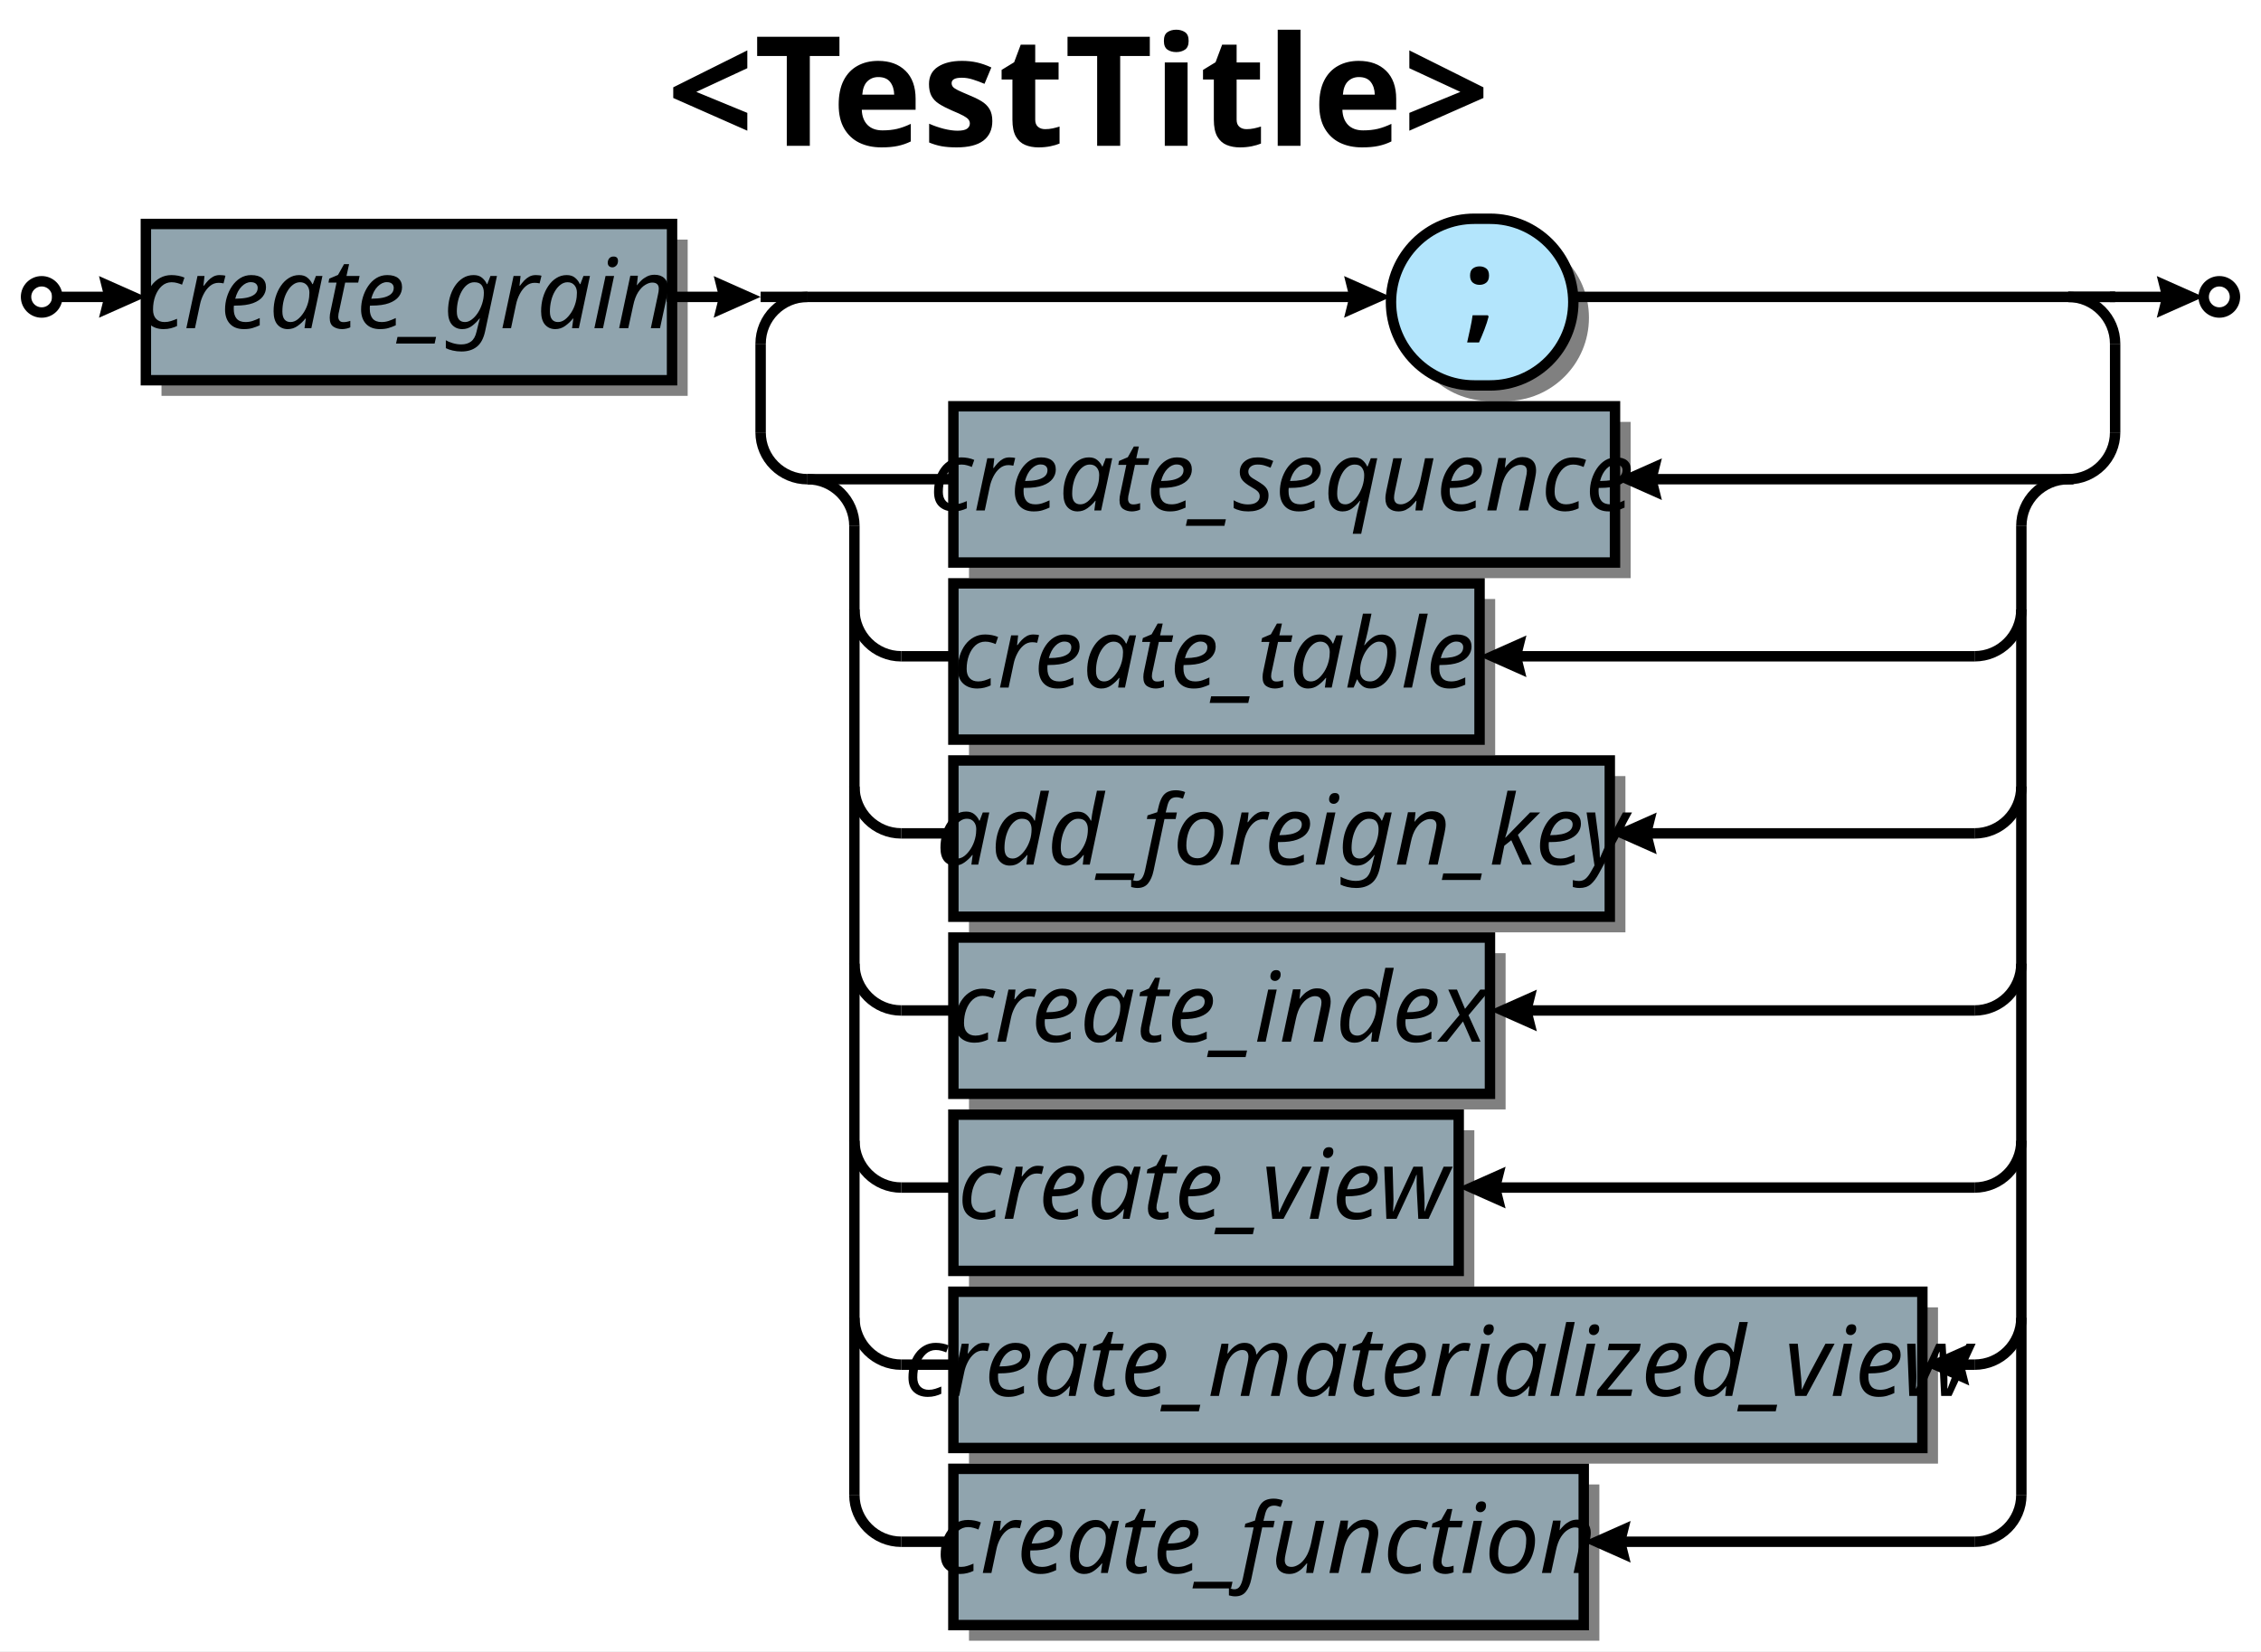
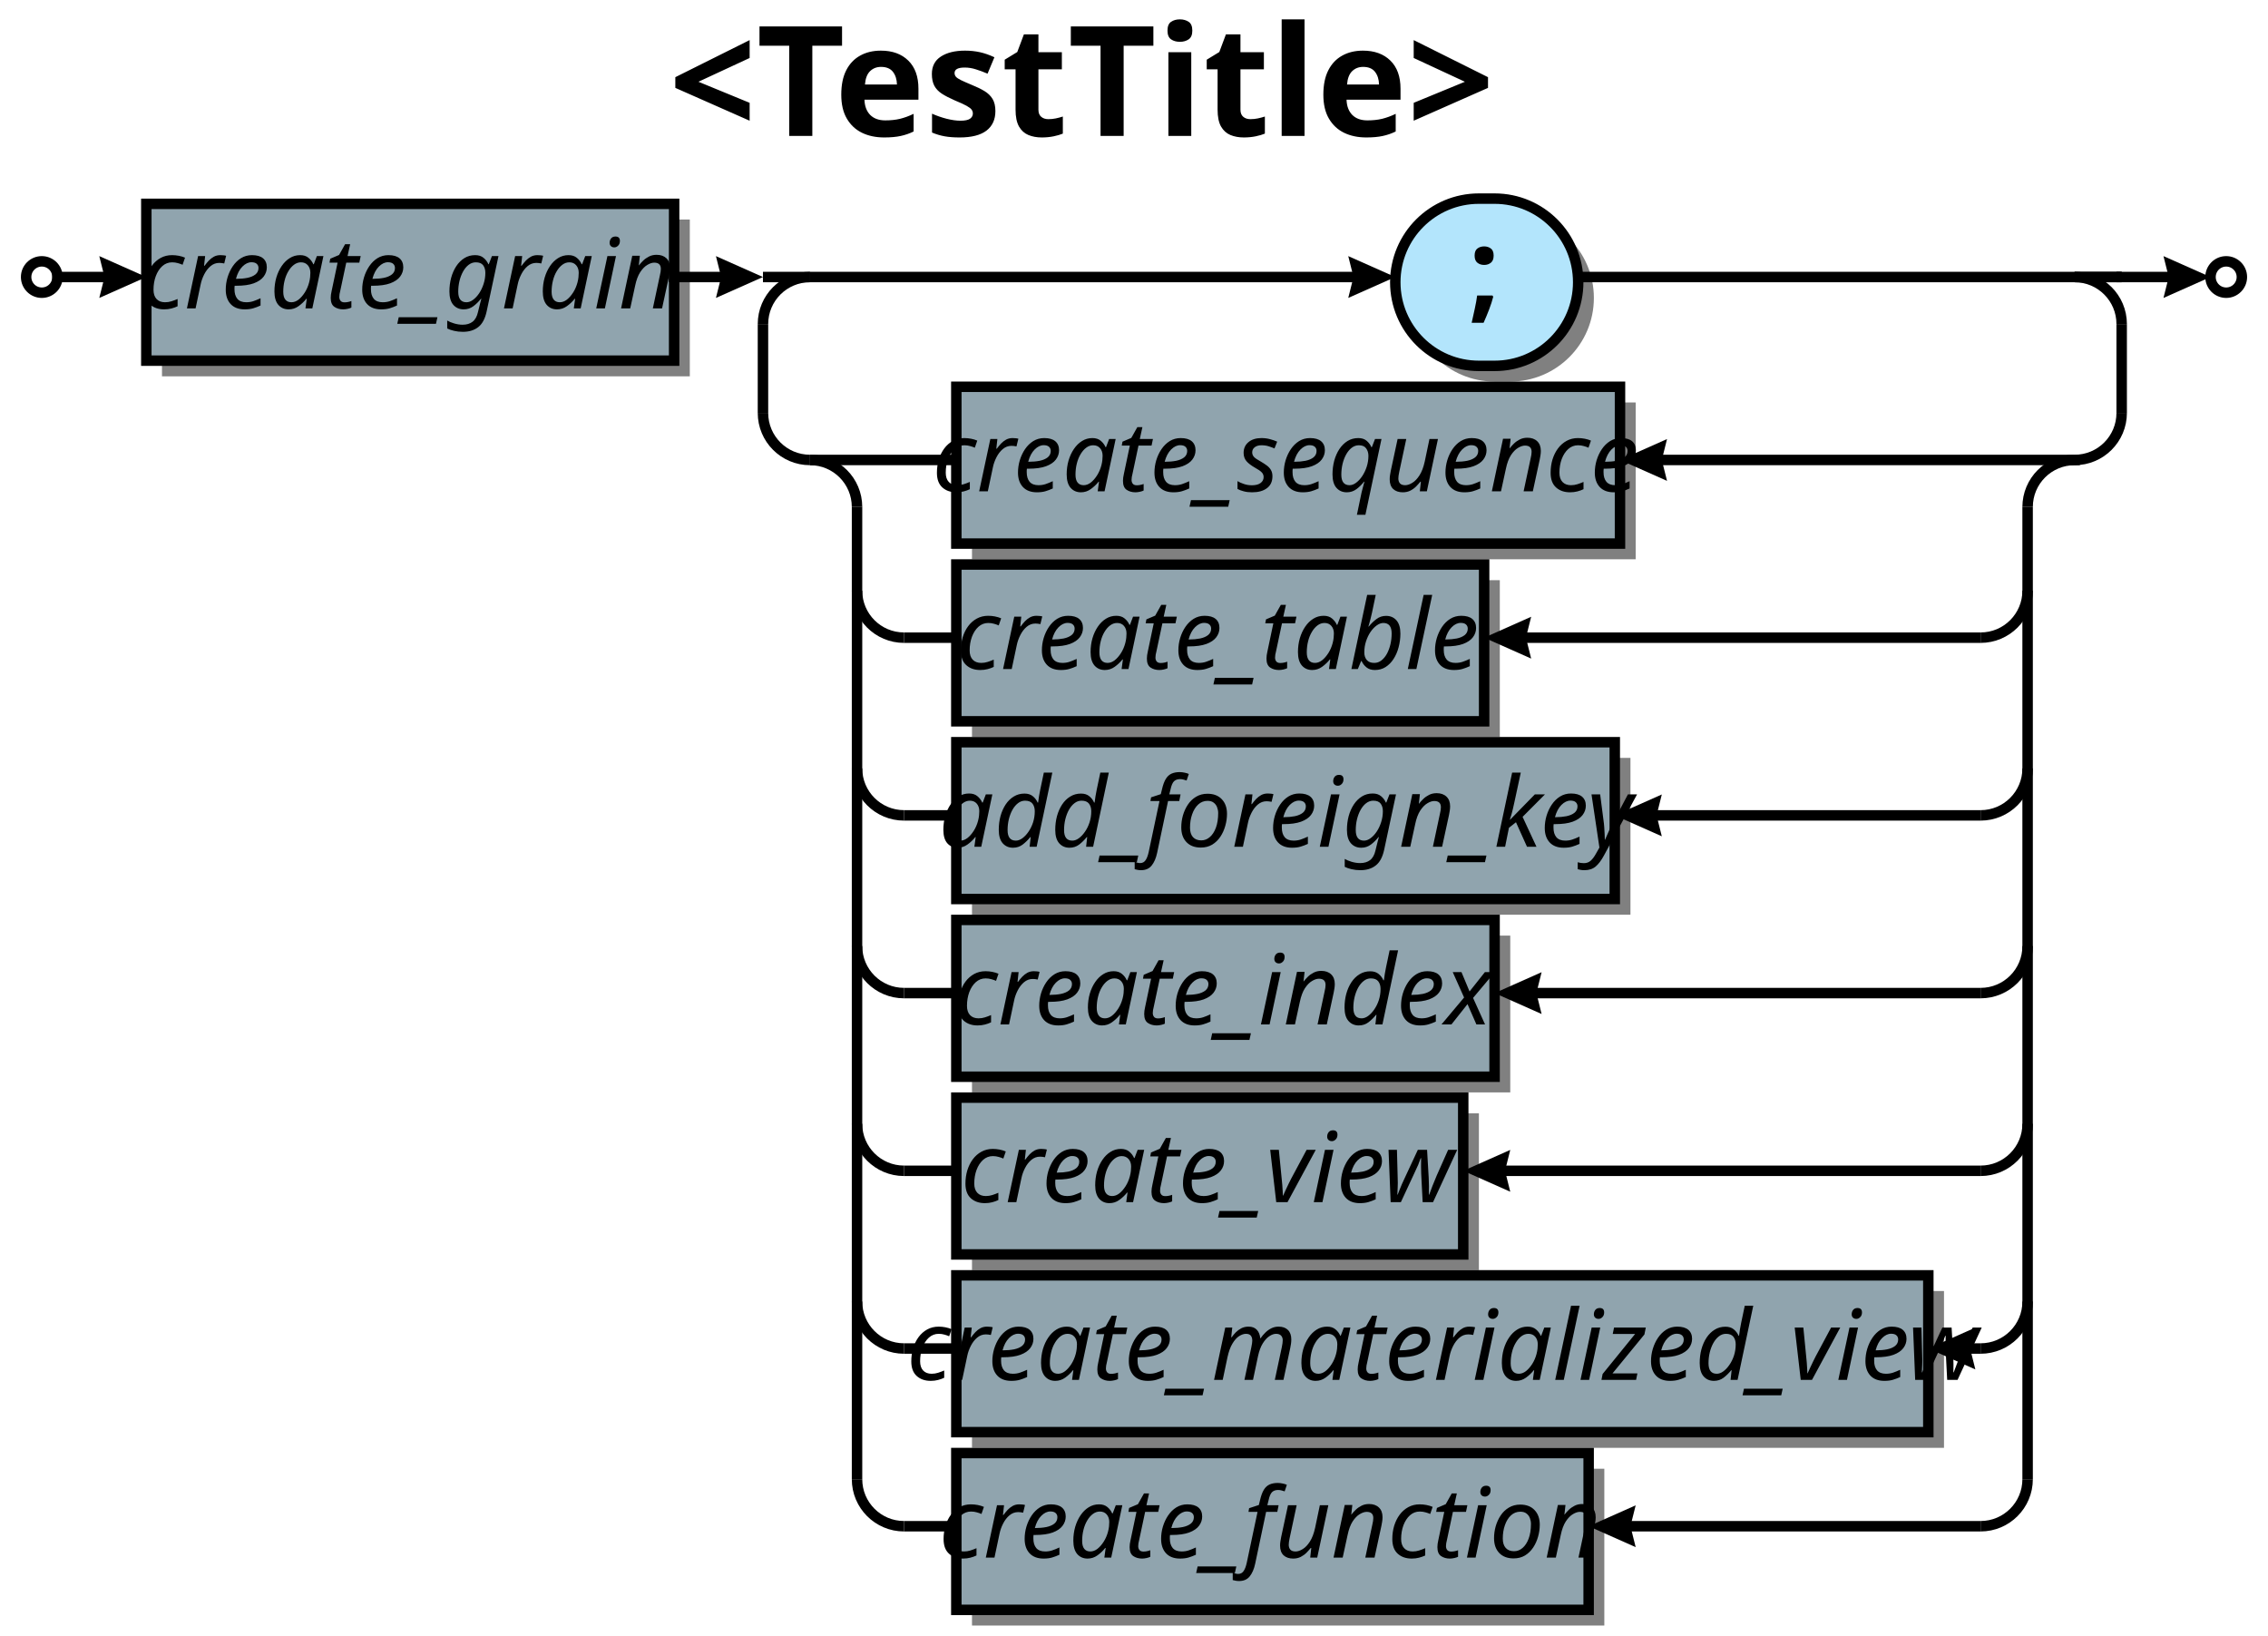
- <svg xmlns="http://www.w3.org/2000/svg" xml:space="preserve" width="434" height="317" version="1.1">
+ <svg xmlns="http://www.w3.org/2000/svg" xml:space="preserve" width="434" height="313" version="1.1">
  <style type="text/css">

.title_font {fill:#000000; text-anchor:middle;
font-family:PT Sans Bold; font-size:22pt; font-weight:bold; font-style:normal; }
.token_font {fill:#000000; text-anchor:middle;
font-family:PT Sans Bold; font-size:16pt; font-weight:bold; font-style:normal; }
.box_font {fill:#000000; text-anchor:middle;
font-family:PT Sans Italic; font-size:14pt; font-weight:normal; font-style:italic; }
.bubble_font {fill:#000000; text-anchor:middle;
font-family:PT Sans Bold; font-size:14pt; font-weight:bold; font-style:normal; }
.hex_font {fill:#000000; text-anchor:middle;
font-family:PT Sans Bold; font-size:14pt; font-weight:bold; font-style:normal; }
.label {fill: #000; text-anchor:middle; font-size:16pt; font-weight:bold; font-family:Sans;}
.link {fill: #0D47A1;}
.link:hover {fill: #0D47A1; text-decoration:underline;}
.link:visited {fill: #4A148C;}

</style>
  <defs>
    <marker id="arrow" markerWidth="5" markerHeight="4" refX="2.5" refY="2" orient="auto" markerUnits="strokeWidth">
      <path d="M0,0 L0.5,2 L0,4 L4.5,2 z" fill="#000000" />
    </marker>
  </defs>
  <rect width="100%" height="100%" fill="white" />
-   <circle cx="8" cy="57" r="3" stroke="#000000" stroke-width="2" fill="#ffffff" />
-   <rect x="31" y="46" width="101" height="30" fill="#000000" fill-opacity="0.498" />
-   <rect x="28" y="43" width="101" height="30" stroke="#000000" stroke-width="2" fill="#90a4ae" fill-opacity="1.0" />
-   <text class="box_font" x="78" y="63">create_grain</text>
-   <path d="M286,77 A16,16 0 0,1 286,45 H289 A16,16 0 0,1 289,77 z" fill="#000000" fill-opacity="0.498" />
-   <path d="M283,74 A16,16 0 0,1 283,42 H286 A16,16 0 0,1 286,74 z" stroke="#000000" stroke-width="2" fill="#b3e5fc" fill-opacity="1.0" />
-   <text class="token_font" x="284" y="63">;</text>
-   <rect x="186" y="81" width="127" height="30" fill="#000000" fill-opacity="0.498" />
-   <rect x="183" y="78" width="127" height="30" stroke="#000000" stroke-width="2" fill="#90a4ae" fill-opacity="1.0" />
-   <text class="box_font" x="246" y="98">create_sequence</text>
-   <rect x="186" y="115" width="101" height="30" fill="#000000" fill-opacity="0.498" />
-   <rect x="183" y="112" width="101" height="30" stroke="#000000" stroke-width="2" fill="#90a4ae" fill-opacity="1.0" />
-   <text class="box_font" x="233" y="132">create_table</text>
-   <rect x="186" y="149" width="126" height="30" fill="#000000" fill-opacity="0.498" />
-   <rect x="183" y="146" width="126" height="30" stroke="#000000" stroke-width="2" fill="#90a4ae" fill-opacity="1.0" />
-   <text class="box_font" x="246" y="166">add_foreign_key</text>
-   <rect x="186" y="183" width="103" height="30" fill="#000000" fill-opacity="0.498" />
-   <rect x="183" y="180" width="103" height="30" stroke="#000000" stroke-width="2" fill="#90a4ae" fill-opacity="1.0" />
-   <text class="box_font" x="234" y="200">create_index</text>
-   <rect x="186" y="217" width="97" height="30" fill="#000000" fill-opacity="0.498" />
-   <rect x="183" y="214" width="97" height="30" stroke="#000000" stroke-width="2" fill="#90a4ae" fill-opacity="1.0" />
-   <text class="box_font" x="231" y="234">create_view</text>
-   <rect x="186" y="251" width="186" height="30" fill="#000000" fill-opacity="0.498" />
-   <rect x="183" y="248" width="186" height="30" stroke="#000000" stroke-width="2" fill="#90a4ae" fill-opacity="1.0" />
-   <text class="box_font" x="276" y="268">create_materialized_view</text>
-   <rect x="186" y="285" width="121" height="30" fill="#000000" fill-opacity="0.498" />
-   <rect x="183" y="282" width="121" height="30" stroke="#000000" stroke-width="2" fill="#90a4ae" fill-opacity="1.0" />
-   <text class="box_font" x="243" y="302">create_function</text>
-   <line x1="155" y1="92" x2="183" y2="92" stroke="#000000" stroke-width="2" />
-   <line x1="398" y1="92" x2="314" y2="92" stroke="#000000" stroke-width="2" marker-end="url(#arrow)" />
-   <path d="M164,101 A9,9 0 0,0 155,92" stroke="#000000" stroke-width="2" fill="none" />
-   <line x1="173" y1="126" x2="183" y2="126" stroke="#000000" stroke-width="2" />
-   <line x1="379" y1="126" x2="288" y2="126" stroke="#000000" stroke-width="2" marker-end="url(#arrow)" />
-   <path d="M164,117 A9,9 0 0,0 173,126" stroke="#000000" stroke-width="2" fill="none" />
-   <path d="M379,126 A9,9 0 0,0 388,117" stroke="#000000" stroke-width="2" fill="none" />
-   <line x1="173" y1="160" x2="183" y2="160" stroke="#000000" stroke-width="2" />
-   <line x1="379" y1="160" x2="313" y2="160" stroke="#000000" stroke-width="2" marker-end="url(#arrow)" />
-   <path d="M164,151 A9,9 0 0,0 173,160" stroke="#000000" stroke-width="2" fill="none" />
-   <path d="M379,160 A9,9 0 0,0 388,151" stroke="#000000" stroke-width="2" fill="none" />
-   <line x1="173" y1="194" x2="183" y2="194" stroke="#000000" stroke-width="2" />
-   <line x1="379" y1="194" x2="290" y2="194" stroke="#000000" stroke-width="2" marker-end="url(#arrow)" />
-   <path d="M164,185 A9,9 0 0,0 173,194" stroke="#000000" stroke-width="2" fill="none" />
-   <path d="M379,194 A9,9 0 0,0 388,185" stroke="#000000" stroke-width="2" fill="none" />
-   <line x1="173" y1="228" x2="183" y2="228" stroke="#000000" stroke-width="2" />
-   <line x1="379" y1="228" x2="284" y2="228" stroke="#000000" stroke-width="2" marker-end="url(#arrow)" />
-   <path d="M164,219 A9,9 0 0,0 173,228" stroke="#000000" stroke-width="2" fill="none" />
-   <path d="M379,228 A9,9 0 0,0 388,219" stroke="#000000" stroke-width="2" fill="none" />
-   <line x1="173" y1="262" x2="183" y2="262" stroke="#000000" stroke-width="2" />
-   <line x1="379" y1="262" x2="373" y2="262" stroke="#000000" stroke-width="2" marker-end="url(#arrow)" />
-   <path d="M164,253 A9,9 0 0,0 173,262" stroke="#000000" stroke-width="2" fill="none" />
-   <path d="M379,262 A9,9 0 0,0 388,253" stroke="#000000" stroke-width="2" fill="none" />
-   <line x1="173" y1="296" x2="183" y2="296" stroke="#000000" stroke-width="2" />
-   <line x1="379" y1="296" x2="308" y2="296" stroke="#000000" stroke-width="2" marker-end="url(#arrow)" />
-   <path d="M164,287 A9,9 0 0,0 173,296" stroke="#000000" stroke-width="2" fill="none" />
-   <path d="M379,296 A9,9 0 0,0 388,287" stroke="#000000" stroke-width="2" fill="none" />
-   <path d="M397,92 A9,9 0 0,0 388,101" stroke="#000000" stroke-width="2" fill="none" />
-   <line x1="164" y1="287" x2="164" y2="101" stroke="#000000" stroke-width="2" />
-   <line x1="388" y1="287" x2="388" y2="101" stroke="#000000" stroke-width="2" />
-   <line x1="155" y1="57" x2="263" y2="57" stroke="#000000" stroke-width="2" marker-end="url(#arrow)" />
-   <line x1="302" y1="57" x2="406" y2="57" stroke="#000000" stroke-width="2" />
-   <line x1="146" y1="57" x2="155" y2="57" stroke="#000000" stroke-width="2" />
-   <path d="M155,57 A9,9 0 0,0 146,66" stroke="#000000" stroke-width="2" fill="none" />
-   <line x1="146" y1="66" x2="146" y2="83" stroke="#000000" stroke-width="2" />
-   <path d="M146,83 A9,9 0 0,0 155,92" stroke="#000000" stroke-width="2" fill="none" />
-   <path d="M406,66 A9,9 0 0,0 397,57" stroke="#000000" stroke-width="2" fill="none" />
-   <line x1="406" y1="66" x2="406" y2="83" stroke="#000000" stroke-width="2" />
-   <path d="M397,92 A9,9 0 0,0 406,83" stroke="#000000" stroke-width="2" fill="none" />
-   <line x1="397" y1="57" x2="406" y2="57" stroke="#000000" stroke-width="2" />
-   <line x1="128" y1="57" x2="142" y2="57" stroke="#000000" stroke-width="2" marker-end="url(#arrow)" />
-   <line x1="10" y1="57" x2="24" y2="57" stroke="#000000" stroke-width="2" marker-end="url(#arrow)" />
-   <circle cx="426" cy="57" r="3" stroke="#000000" stroke-width="2" fill="#ffffff" />
-   <line x1="405" y1="57" x2="419" y2="57" stroke="#000000" stroke-width="2" marker-end="url(#arrow)" />
-   <text class="title_font" x="207" y="28">&lt;TestTitle&gt;</text>
+   <circle cx="8" cy="53" r="3" stroke="#000000" stroke-width="2" fill="#ffffff" />
+   <rect x="31" y="42" width="101" height="30" fill="#000000" fill-opacity="0.498" />
+   <rect x="28" y="39" width="101" height="30" stroke="#000000" stroke-width="2" fill="#90a4ae" fill-opacity="1.0" />
+   <text class="box_font" x="78" y="59">create_grain</text>
+   <path d="M286,73 A16,16 0 0,1 286,41 H289 A16,16 0 0,1 289,73 z" fill="#000000" fill-opacity="0.498" />
+   <path d="M283,70 A16,16 0 0,1 283,38 H286 A16,16 0 0,1 286,70 z" stroke="#000000" stroke-width="2" fill="#b3e5fc" fill-opacity="1.0" />
+   <text class="token_font" x="284" y="59">;</text>
+   <rect x="186" y="77" width="127" height="30" fill="#000000" fill-opacity="0.498" />
+   <rect x="183" y="74" width="127" height="30" stroke="#000000" stroke-width="2" fill="#90a4ae" fill-opacity="1.0" />
+   <text class="box_font" x="246" y="94">create_sequence</text>
+   <rect x="186" y="111" width="101" height="30" fill="#000000" fill-opacity="0.498" />
+   <rect x="183" y="108" width="101" height="30" stroke="#000000" stroke-width="2" fill="#90a4ae" fill-opacity="1.0" />
+   <text class="box_font" x="233" y="128">create_table</text>
+   <rect x="186" y="145" width="126" height="30" fill="#000000" fill-opacity="0.498" />
+   <rect x="183" y="142" width="126" height="30" stroke="#000000" stroke-width="2" fill="#90a4ae" fill-opacity="1.0" />
+   <text class="box_font" x="246" y="162">add_foreign_key</text>
+   <rect x="186" y="179" width="103" height="30" fill="#000000" fill-opacity="0.498" />
+   <rect x="183" y="176" width="103" height="30" stroke="#000000" stroke-width="2" fill="#90a4ae" fill-opacity="1.0" />
+   <text class="box_font" x="234" y="196">create_index</text>
+   <rect x="186" y="213" width="97" height="30" fill="#000000" fill-opacity="0.498" />
+   <rect x="183" y="210" width="97" height="30" stroke="#000000" stroke-width="2" fill="#90a4ae" fill-opacity="1.0" />
+   <text class="box_font" x="231" y="230">create_view</text>
+   <rect x="186" y="247" width="186" height="30" fill="#000000" fill-opacity="0.498" />
+   <rect x="183" y="244" width="186" height="30" stroke="#000000" stroke-width="2" fill="#90a4ae" fill-opacity="1.0" />
+   <text class="box_font" x="276" y="264">create_materialized_view</text>
+   <rect x="186" y="281" width="121" height="30" fill="#000000" fill-opacity="0.498" />
+   <rect x="183" y="278" width="121" height="30" stroke="#000000" stroke-width="2" fill="#90a4ae" fill-opacity="1.0" />
+   <text class="box_font" x="243" y="298">create_function</text>
+   <line x1="155" y1="88" x2="183" y2="88" stroke="#000000" stroke-width="2" />
+   <line x1="398" y1="88" x2="314" y2="88" stroke="#000000" stroke-width="2" marker-end="url(#arrow)" />
+   <path d="M164,97 A9,9 0 0,0 155,88" stroke="#000000" stroke-width="2" fill="none" />
+   <line x1="173" y1="122" x2="183" y2="122" stroke="#000000" stroke-width="2" />
+   <line x1="379" y1="122" x2="288" y2="122" stroke="#000000" stroke-width="2" marker-end="url(#arrow)" />
+   <path d="M164,113 A9,9 0 0,0 173,122" stroke="#000000" stroke-width="2" fill="none" />
+   <path d="M379,122 A9,9 0 0,0 388,113" stroke="#000000" stroke-width="2" fill="none" />
+   <line x1="173" y1="156" x2="183" y2="156" stroke="#000000" stroke-width="2" />
+   <line x1="379" y1="156" x2="313" y2="156" stroke="#000000" stroke-width="2" marker-end="url(#arrow)" />
+   <path d="M164,147 A9,9 0 0,0 173,156" stroke="#000000" stroke-width="2" fill="none" />
+   <path d="M379,156 A9,9 0 0,0 388,147" stroke="#000000" stroke-width="2" fill="none" />
+   <line x1="173" y1="190" x2="183" y2="190" stroke="#000000" stroke-width="2" />
+   <line x1="379" y1="190" x2="290" y2="190" stroke="#000000" stroke-width="2" marker-end="url(#arrow)" />
+   <path d="M164,181 A9,9 0 0,0 173,190" stroke="#000000" stroke-width="2" fill="none" />
+   <path d="M379,190 A9,9 0 0,0 388,181" stroke="#000000" stroke-width="2" fill="none" />
+   <line x1="173" y1="224" x2="183" y2="224" stroke="#000000" stroke-width="2" />
+   <line x1="379" y1="224" x2="284" y2="224" stroke="#000000" stroke-width="2" marker-end="url(#arrow)" />
+   <path d="M164,215 A9,9 0 0,0 173,224" stroke="#000000" stroke-width="2" fill="none" />
+   <path d="M379,224 A9,9 0 0,0 388,215" stroke="#000000" stroke-width="2" fill="none" />
+   <line x1="173" y1="258" x2="183" y2="258" stroke="#000000" stroke-width="2" />
+   <line x1="379" y1="258" x2="373" y2="258" stroke="#000000" stroke-width="2" marker-end="url(#arrow)" />
+   <path d="M164,249 A9,9 0 0,0 173,258" stroke="#000000" stroke-width="2" fill="none" />
+   <path d="M379,258 A9,9 0 0,0 388,249" stroke="#000000" stroke-width="2" fill="none" />
+   <line x1="173" y1="292" x2="183" y2="292" stroke="#000000" stroke-width="2" />
+   <line x1="379" y1="292" x2="308" y2="292" stroke="#000000" stroke-width="2" marker-end="url(#arrow)" />
+   <path d="M164,283 A9,9 0 0,0 173,292" stroke="#000000" stroke-width="2" fill="none" />
+   <path d="M379,292 A9,9 0 0,0 388,283" stroke="#000000" stroke-width="2" fill="none" />
+   <path d="M397,88 A9,9 0 0,0 388,97" stroke="#000000" stroke-width="2" fill="none" />
+   <line x1="164" y1="283" x2="164" y2="97" stroke="#000000" stroke-width="2" />
+   <line x1="388" y1="283" x2="388" y2="97" stroke="#000000" stroke-width="2" />
+   <line x1="155" y1="53" x2="263" y2="53" stroke="#000000" stroke-width="2" marker-end="url(#arrow)" />
+   <line x1="302" y1="53" x2="406" y2="53" stroke="#000000" stroke-width="2" />
+   <line x1="146" y1="53" x2="155" y2="53" stroke="#000000" stroke-width="2" />
+   <path d="M155,53 A9,9 0 0,0 146,62" stroke="#000000" stroke-width="2" fill="none" />
+   <line x1="146" y1="62" x2="146" y2="79" stroke="#000000" stroke-width="2" />
+   <path d="M146,79 A9,9 0 0,0 155,88" stroke="#000000" stroke-width="2" fill="none" />
+   <path d="M406,62 A9,9 0 0,0 397,53" stroke="#000000" stroke-width="2" fill="none" />
+   <line x1="406" y1="62" x2="406" y2="79" stroke="#000000" stroke-width="2" />
+   <path d="M397,88 A9,9 0 0,0 406,79" stroke="#000000" stroke-width="2" fill="none" />
+   <line x1="397" y1="53" x2="406" y2="53" stroke="#000000" stroke-width="2" />
+   <line x1="128" y1="53" x2="142" y2="53" stroke="#000000" stroke-width="2" marker-end="url(#arrow)" />
+   <line x1="10" y1="53" x2="24" y2="53" stroke="#000000" stroke-width="2" marker-end="url(#arrow)" />
+   <circle cx="426" cy="53" r="3" stroke="#000000" stroke-width="2" fill="#ffffff" />
+   <line x1="405" y1="53" x2="419" y2="53" stroke="#000000" stroke-width="2" marker-end="url(#arrow)" />
+   <text class="title_font" x="207" y="26">&lt;TestTitle&gt;</text>
</svg>
